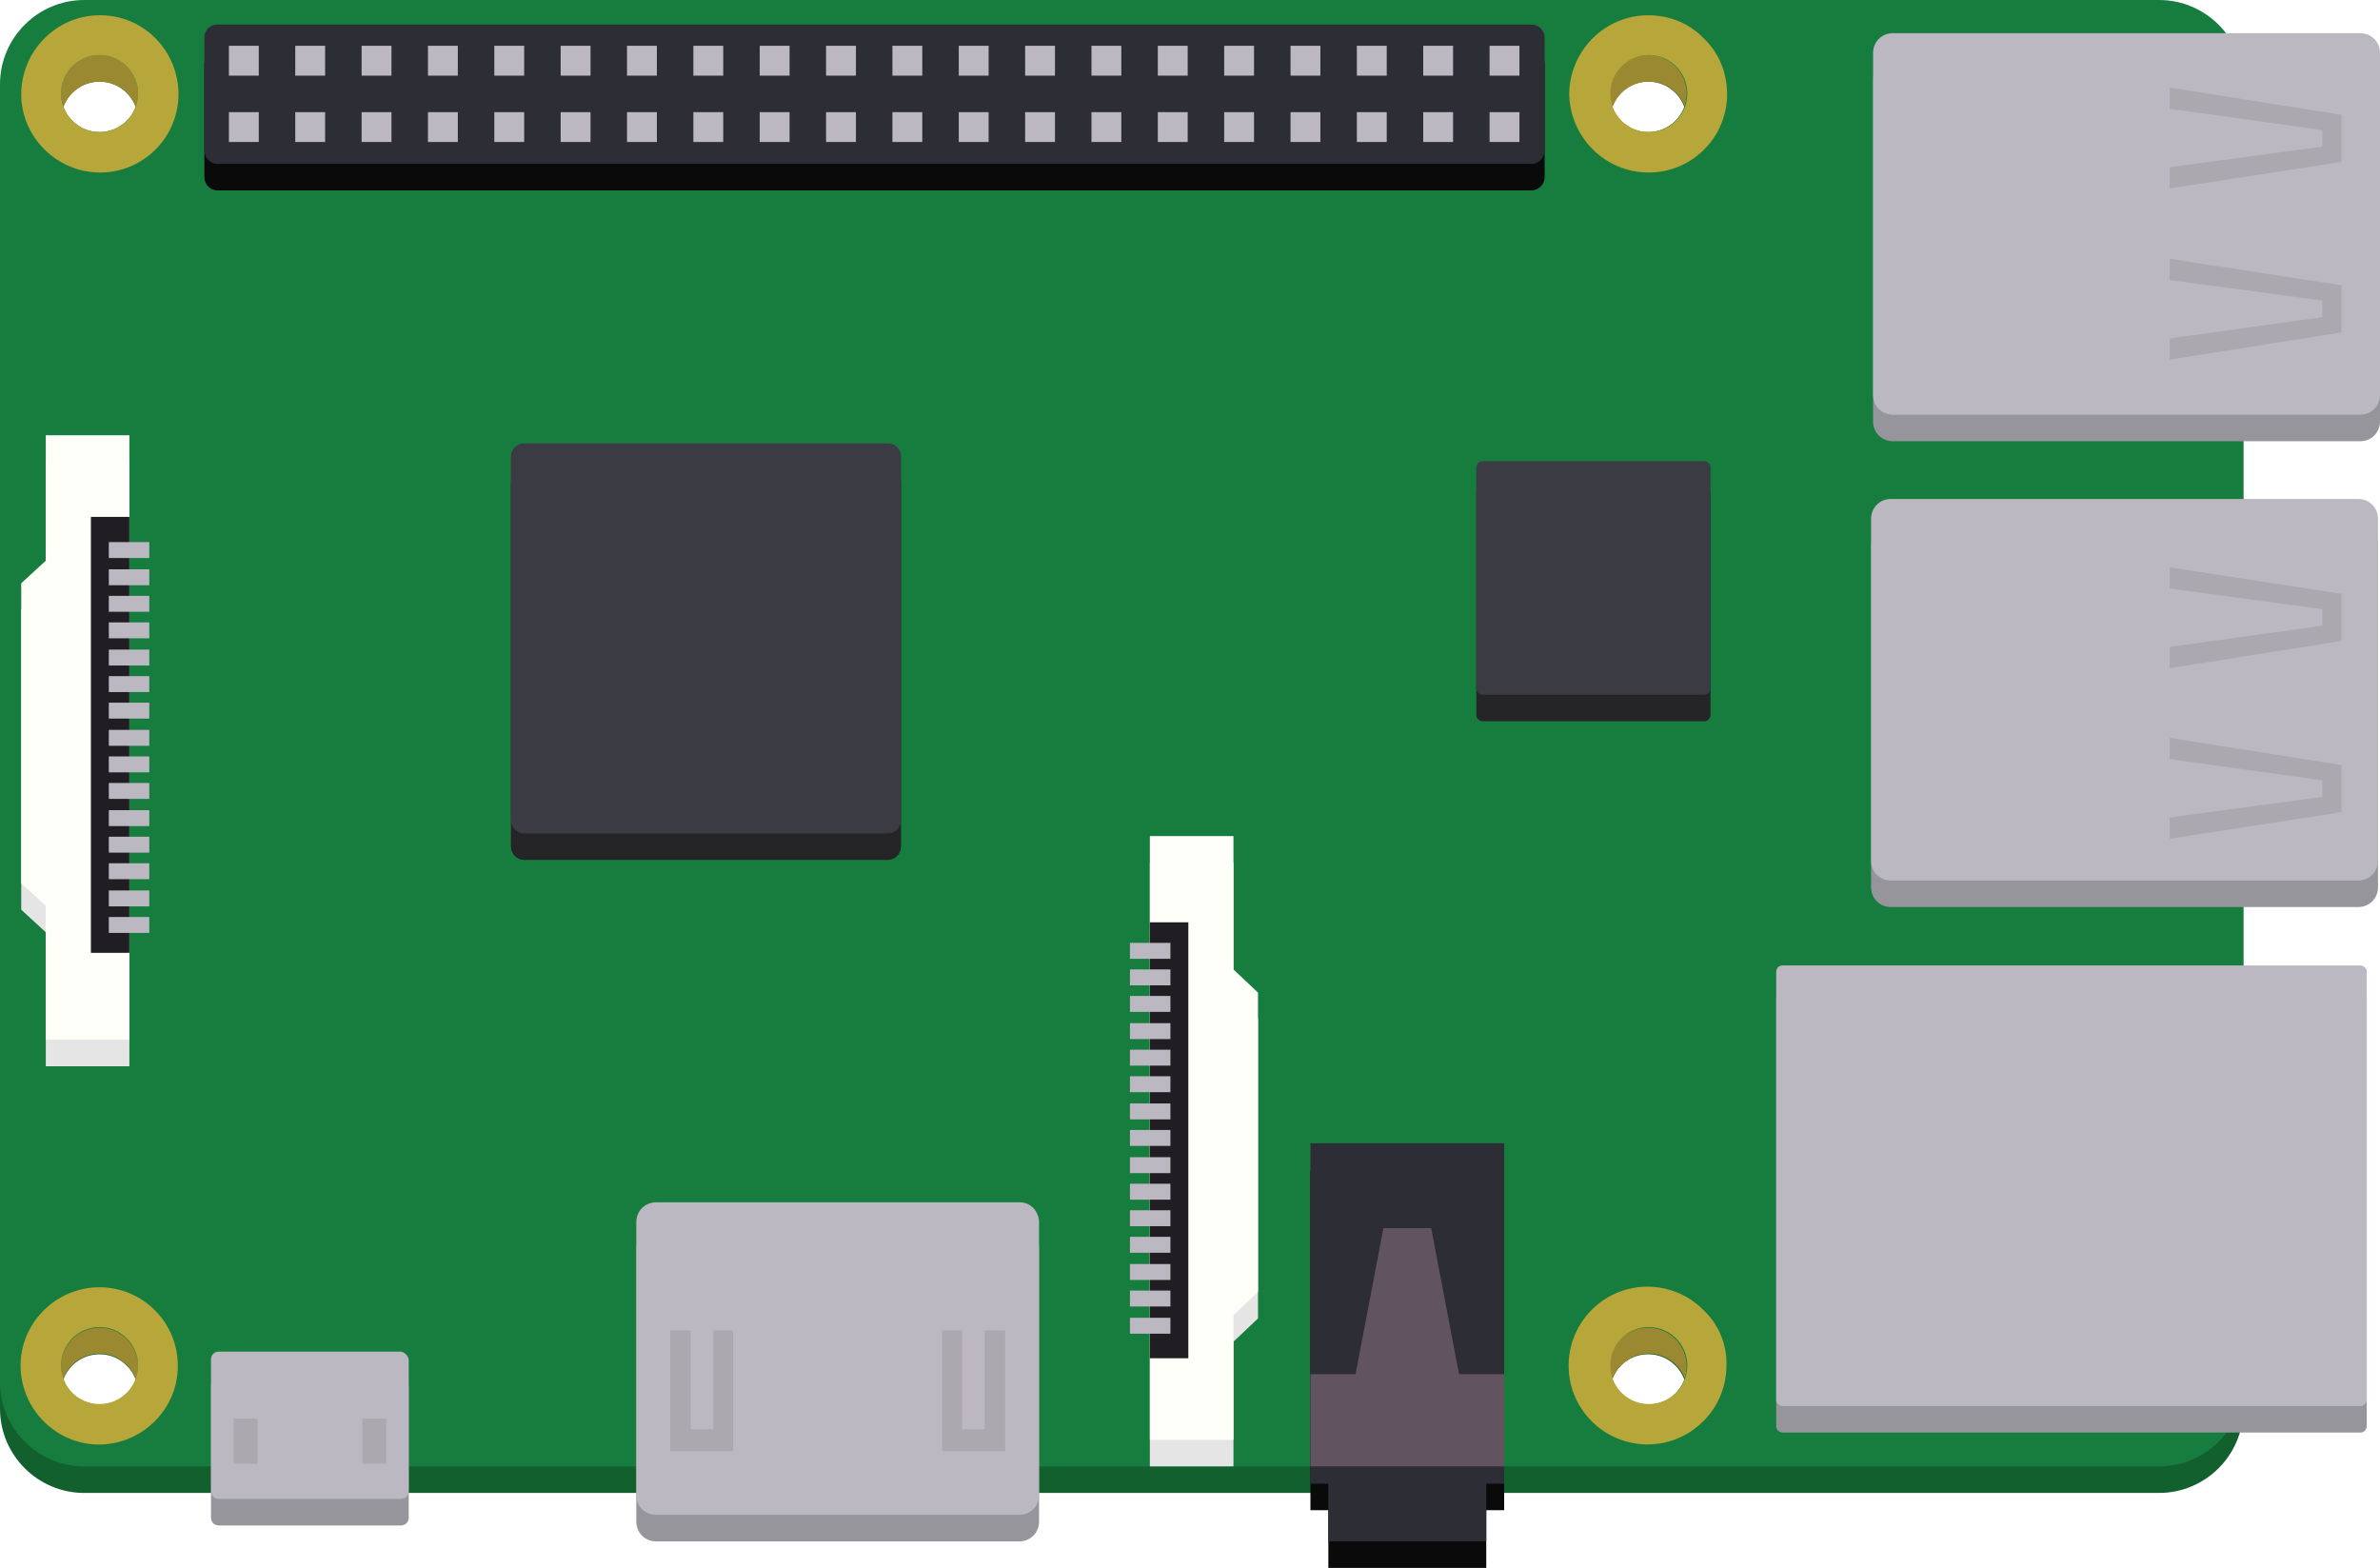
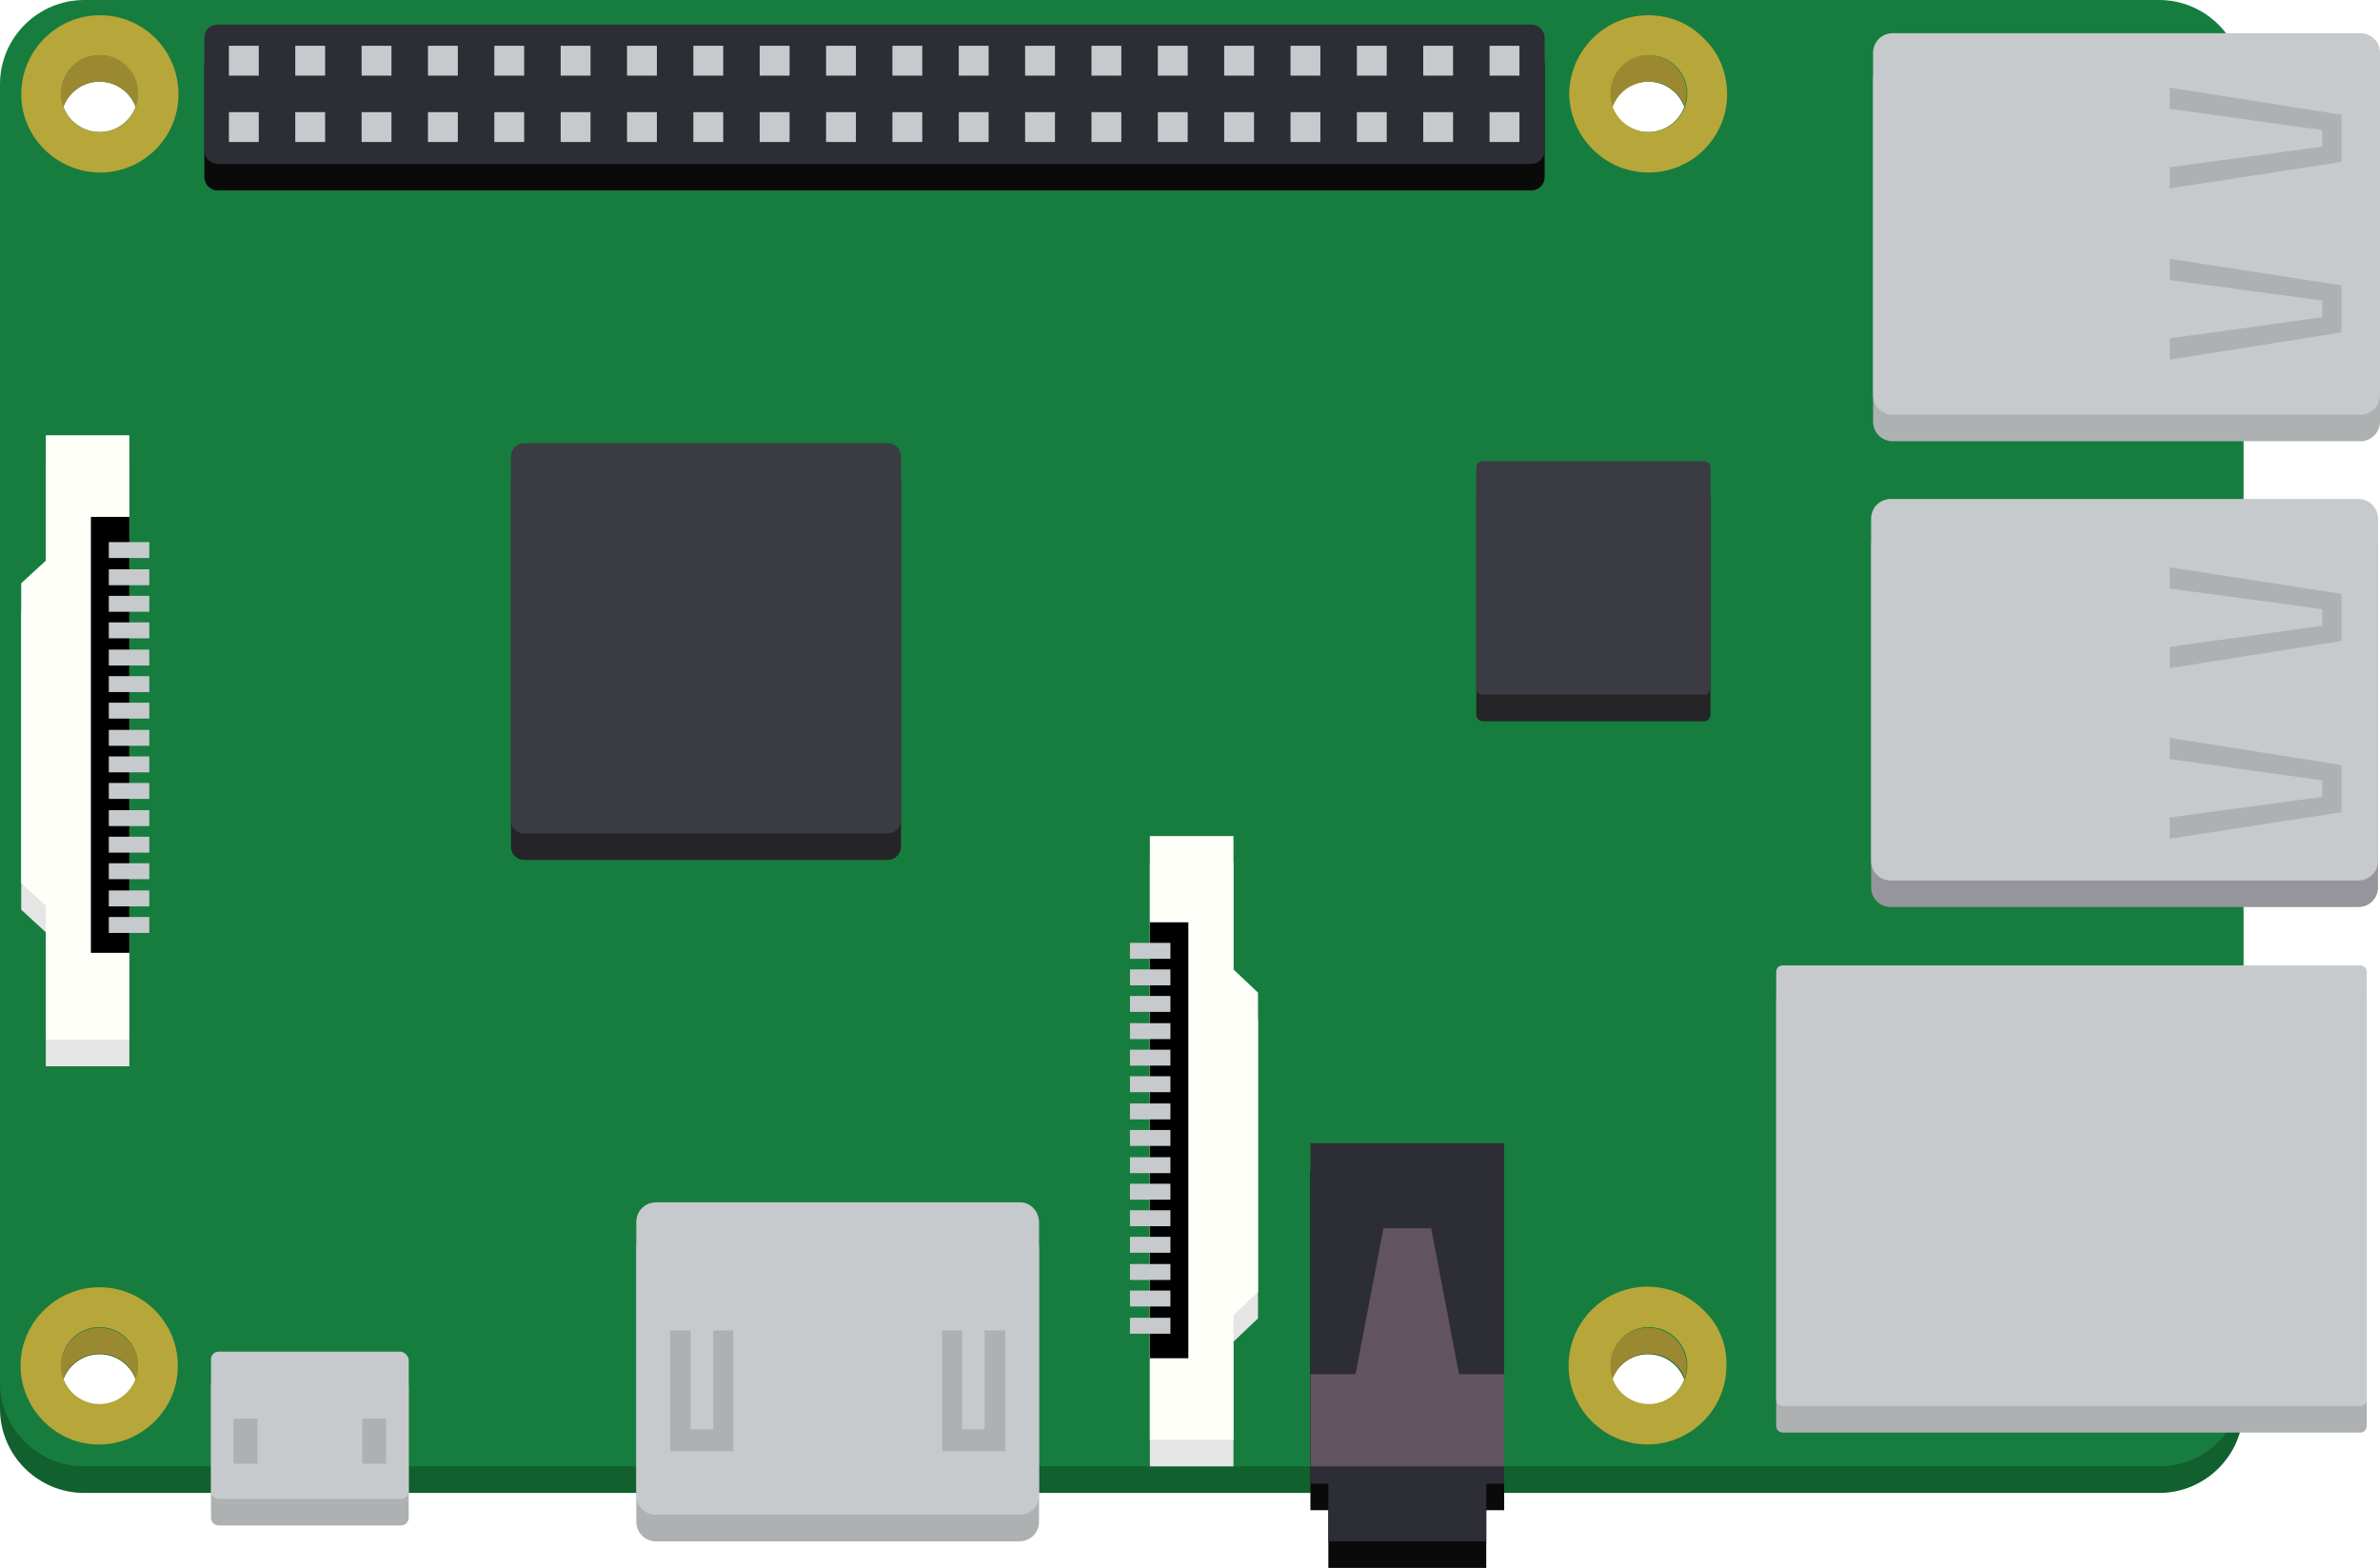
<svg xmlns="http://www.w3.org/2000/svg" version="1.1" id="Layer_1" x="0px" y="0px" viewBox="0 0 358.7 236.3" style="enable-background:new 0 0 358.7 236.3;" xml:space="preserve">
  <style type="text/css">
	.st0{fill:#11602D;}
	.st1{fill:#9B8931;}
	.st2{fill:#167D3F;}
	.st3{fill:#B7A639;}
- 	.st4{fill:#96959B;}
- 	.st5{fill:#BBB8C1;}
- 	.st6{fill:#ACA8B0;}
+ 	.st4{fill:#ADB1B2;}
+ 	.st5{fill:#C6CACC;}
+ 	.st6{fill:#96959B;}
	.st7{fill:#252528;}
	.st8{fill:#3B3B43;}
	.st9{fill:#0A0A0B;}
	.st10{fill:#2D2D35;}
	.st11{fill:#61535F;}
	.st12{fill:#E5E5E5;}
	.st13{fill:#FFFFFA;}
- 	.st14{fill:#201E23;}
</style>
-   <path class="st0" d="M325.4,4H12.7C5.7,4,0,9.7,0,16.7v195.6c0,7,5.7,12.7,12.7,12.7h312.7c7,0,12.7-5.7,12.7-12.7V16.7  C338.1,9.7,332.4,4,325.4,4z M248.4,12.3c3.2,0,5.8,2.6,5.8,5.8c0,0,0,0,0,0l0,0c0,3.2-2.6,5.8-5.8,5.8l0,0l0,0  c-3.2,0-5.8-2.6-5.8-5.8S245.2,12.3,248.4,12.3C248.4,12.3,248.4,12.3,248.4,12.3z M242.6,209.9c0-3.2,2.6-5.8,5.8-5.8  s5.8,2.6,5.8,5.8l0,0c0,3.2-2.6,5.8-5.8,5.8l0,0l0,0C245.2,215.7,242.6,213.1,242.6,209.9L242.6,209.9z M9.2,209.9  c0-3.2,2.6-5.8,5.8-5.8s5.8,2.6,5.8,5.8c0,0,0,0,0,0l0,0c0,3.2-2.6,5.8-5.8,5.8c0,0,0,0,0,0l0,0C11.8,215.7,9.2,213.1,9.2,209.9  L9.2,209.9L9.2,209.9z M15,12.3c3.2,0,5.8,2.6,5.8,5.8l0,0c0,3.2-2.6,5.8-5.8,5.8l0,0c-3.2,0-5.8-2.6-5.8-5.8  C9.2,14.9,11.8,12.3,15,12.3z" />
-   <path class="st1" d="M15,6.3L15,6.3c-6.5,0-11.8,5.4-11.8,11.9C3.2,24.7,8.6,30,15.1,30c6.5,0,11.8-5.3,11.8-11.8  c0-6.5-5.2-11.9-11.8-11.9C15.1,6.3,15,6.3,15,6.3z M20.8,18.1c0,3.2-2.6,5.8-5.8,5.8l0,0c-3.2,0-5.8-2.6-5.8-5.8s2.6-5.8,5.8-5.8  S20.8,14.9,20.8,18.1C20.8,18.1,20.8,18.1,20.8,18.1z" />
-   <path class="st1" d="M256.8,9.8c-2.2-2.3-5.2-3.5-8.4-3.5c-6.5,0-11.8,5.3-11.9,11.8c0.1,6.6,5.4,11.9,12,11.9  c6.5,0,11.8-5.3,11.8-11.8C260.3,15,259.1,12,256.8,9.8z M254.3,18.1c0,3.2-2.6,5.8-5.8,5.8l0,0l0,0c-3.2,0-5.8-2.6-5.8-5.8  s2.6-5.8,5.8-5.8c0,0,0,0,0,0C251.7,12.3,254.3,14.9,254.3,18.1z" />
-   <path class="st1" d="M9.2,209.8c0-3.2,2.6-5.8,5.8-5.8s5.8,2.6,5.8,5.8c0,1.3-0.4,2.5-1.1,3.4h6.6c0.3-1.1,0.5-2.2,0.5-3.3  c0,0,0-0.1,0-0.1c0-6.5-5.3-11.8-11.8-11.8c-6.5,0-11.9,5.3-11.9,11.8c0,1.2,0.2,2.3,0.5,3.4h6.7C9.6,212.3,9.2,211.1,9.2,209.8z" />
-   <path class="st1" d="M242.7,209.8c0-3.2,2.6-5.8,5.8-5.8c3.2,0,5.8,2.6,5.8,5.8c0,1.3-0.4,2.5-1.1,3.4h6.5c0.3-1.1,0.5-2.2,0.5-3.4  c0.1-3.1-1.1-6.1-3.4-8.3c-4.6-4.7-12.1-4.8-16.8-0.2c-3.3,3.2-4.3,7.8-3.1,11.9h6.9C243.1,212.3,242.7,211.1,242.7,209.8z" />
-   <path class="st2" d="M325.4,0H12.7C5.7,0,0,5.7,0,12.7v195.6c0,7,5.7,12.7,12.7,12.7h312.7c7,0,12.7-5.7,12.7-12.7V12.7  C338.1,5.7,332.4,0,325.4,0z M248.4,8.3c3.2,0,5.8,2.6,5.8,5.8c0,0,0,0,0,0l0,0c0,3.2-2.6,5.8-5.8,5.8l0,0l0,0  c-3.2,0-5.8-2.6-5.8-5.8S245.2,8.3,248.4,8.3C248.4,8.3,248.4,8.3,248.4,8.3z M242.6,205.9c0-3.2,2.6-5.8,5.8-5.8s5.8,2.6,5.8,5.8  l0,0c0,3.2-2.6,5.8-5.8,5.8l0,0l0,0C245.2,211.7,242.6,209.1,242.6,205.9L242.6,205.9z M9.2,205.9c0-3.2,2.6-5.8,5.8-5.8  s5.8,2.6,5.8,5.8c0,0,0,0,0,0l0,0c0,3.2-2.6,5.8-5.8,5.8c0,0,0,0,0,0l0,0C11.8,211.7,9.2,209.1,9.2,205.9L9.2,205.9L9.2,205.9z   M15,8.3c3.2,0,5.8,2.6,5.8,5.8l0,0c0,3.2-2.6,5.8-5.8,5.8l0,0c-3.2,0-5.8-2.6-5.8-5.8C9.2,10.9,11.8,8.3,15,8.3z" />
-   <path class="st3" d="M15,2.3L15,2.3C8.5,2.3,3.2,7.7,3.2,14.2C3.2,20.7,8.6,26,15.1,26c6.5,0,11.8-5.3,11.8-11.8  c0-6.5-5.2-11.9-11.8-11.9C15.1,2.3,15,2.3,15,2.3z M20.8,14.1c0,3.2-2.6,5.8-5.8,5.8l0,0c-3.2,0-5.8-2.6-5.8-5.8s2.6-5.8,5.8-5.8  S20.8,10.9,20.8,14.1C20.8,14.1,20.8,14.1,20.8,14.1z" />
-   <path class="st3" d="M256.8,5.8c-2.2-2.3-5.2-3.5-8.4-3.5c-6.5,0-11.8,5.3-11.9,11.8c0.1,6.6,5.4,11.9,12,11.9  c6.5,0,11.8-5.3,11.8-11.8C260.3,11,259.1,8,256.8,5.8z M254.3,14.1c0,3.2-2.6,5.8-5.8,5.8l0,0l0,0c-3.2,0-5.8-2.6-5.8-5.8  s2.6-5.8,5.8-5.8c0,0,0,0,0,0C251.7,8.3,254.3,10.9,254.3,14.1z" />
-   <path class="st3" d="M15,194c-6.5,0-11.9,5.3-11.9,11.8c0,6.5,5.3,11.9,11.8,11.9c6.5,0,11.9-5.3,11.9-11.8c0,0,0-0.1,0-0.1  C26.8,199.3,21.5,194,15,194z M20.8,205.8c0,3.2-2.6,5.8-5.8,5.8c0,0,0,0,0,0l0,0c-3.2,0-5.8-2.6-5.8-5.8s2.6-5.8,5.8-5.8  S20.8,202.6,20.8,205.8z" />
-   <path class="st3" d="M256.8,197.5c-4.6-4.7-12.1-4.8-16.8-0.2s-4.8,12.1-0.2,16.8c4.6,4.7,12.1,4.8,16.8,0.2  c2.3-2.2,3.6-5.3,3.6-8.5C260.3,202.7,259.1,199.7,256.8,197.5z M254.3,205.8c0,3.2-2.6,5.8-5.8,5.8l0,0l0,0c-3.2,0-5.8-2.6-5.8-5.8  s2.6-5.8,5.8-5.8C251.7,200,254.3,202.6,254.3,205.8z" />
+   <path class="st0" d="M325.4,4H12.7C5.7,4,0,9.7,0,16.7v195.6c0,7,5.7,12.7,12.7,12.7h312.7c7,0,12.7-5.7,12.7-12.7V16.7  C338.1,9.7,332.4,4,325.4,4z M248.4,12.3c3.2,0,5.8,2.6,5.8,5.8l0,0l0,0c0,3.2-2.6,5.8-5.8,5.8l0,0l0,0c-3.2,0-5.8-2.6-5.8-5.8  S245.2,12.3,248.4,12.3L248.4,12.3z M242.6,209.9c0-3.2,2.6-5.8,5.8-5.8s5.8,2.6,5.8,5.8l0,0c0,3.2-2.6,5.8-5.8,5.8l0,0l0,0  C245.2,215.7,242.6,213.1,242.6,209.9L242.6,209.9z M9.2,209.9c0-3.2,2.6-5.8,5.8-5.8s5.8,2.6,5.8,5.8l0,0l0,0  c0,3.2-2.6,5.8-5.8,5.8l0,0l0,0C11.8,215.7,9.2,213.1,9.2,209.9L9.2,209.9L9.2,209.9z M15,12.3c3.2,0,5.8,2.6,5.8,5.8l0,0  c0,3.2-2.6,5.8-5.8,5.8l0,0c-3.2,0-5.8-2.6-5.8-5.8C9.2,14.9,11.8,12.3,15,12.3z" />
+   <path class="st1" d="M15,6.3L15,6.3c-6.5,0-11.8,5.4-11.8,11.9C3.2,24.7,8.6,30,15.1,30s11.8-5.3,11.8-11.8S21.7,6.3,15.1,6.3  C15.1,6.3,15,6.3,15,6.3z M20.8,18.1c0,3.2-2.6,5.8-5.8,5.8l0,0c-3.2,0-5.8-2.6-5.8-5.8s2.6-5.8,5.8-5.8S20.8,14.9,20.8,18.1  L20.8,18.1z" />
+   <path class="st1" d="M256.8,9.8c-2.2-2.3-5.2-3.5-8.4-3.5c-6.5,0-11.8,5.3-11.9,11.8c0.1,6.6,5.4,11.9,12,11.9  c6.5,0,11.8-5.3,11.8-11.8C260.3,15,259.1,12,256.8,9.8z M254.3,18.1c0,3.2-2.6,5.8-5.8,5.8l0,0l0,0c-3.2,0-5.8-2.6-5.8-5.8  s2.6-5.8,5.8-5.8l0,0C251.7,12.3,254.3,14.9,254.3,18.1z" />
+   <path class="st1" d="M9.2,209.8c0-3.2,2.6-5.8,5.8-5.8s5.8,2.6,5.8,5.8c0,1.3-0.4,2.5-1.1,3.4h6.6c0.3-1.1,0.5-2.2,0.5-3.3v-0.1  c0-6.5-5.3-11.8-11.8-11.8s-11.9,5.3-11.9,11.8c0,1.2,0.2,2.3,0.5,3.4h6.7C9.6,212.3,9.2,211.1,9.2,209.8z" />
+   <path class="st1" d="M242.7,209.8c0-3.2,2.6-5.8,5.8-5.8s5.8,2.6,5.8,5.8c0,1.3-0.4,2.5-1.1,3.4h6.5c0.3-1.1,0.5-2.2,0.5-3.4  c0.1-3.1-1.1-6.1-3.4-8.3c-4.6-4.7-12.1-4.8-16.8-0.2c-3.3,3.2-4.3,7.8-3.1,11.9h6.9C243.1,212.3,242.7,211.1,242.7,209.8z" />
+   <path class="st2" d="M325.4,0H12.7C5.7,0,0,5.7,0,12.7v195.6c0,7,5.7,12.7,12.7,12.7h312.7c7,0,12.7-5.7,12.7-12.7V12.7  C338.1,5.7,332.4,0,325.4,0z M248.4,8.3c3.2,0,5.8,2.6,5.8,5.8l0,0l0,0c0,3.2-2.6,5.8-5.8,5.8l0,0l0,0c-3.2,0-5.8-2.6-5.8-5.8  S245.2,8.3,248.4,8.3L248.4,8.3z M242.6,205.9c0-3.2,2.6-5.8,5.8-5.8s5.8,2.6,5.8,5.8l0,0c0,3.2-2.6,5.8-5.8,5.8l0,0l0,0  C245.2,211.7,242.6,209.1,242.6,205.9L242.6,205.9z M9.2,205.9c0-3.2,2.6-5.8,5.8-5.8s5.8,2.6,5.8,5.8l0,0l0,0  c0,3.2-2.6,5.8-5.8,5.8l0,0l0,0C11.8,211.7,9.2,209.1,9.2,205.9L9.2,205.9L9.2,205.9z M15,8.3c3.2,0,5.8,2.6,5.8,5.8l0,0  c0,3.2-2.6,5.8-5.8,5.8l0,0c-3.2,0-5.8-2.6-5.8-5.8C9.2,10.9,11.8,8.3,15,8.3z" />
+   <path class="st3" d="M15,2.3L15,2.3C8.5,2.3,3.2,7.7,3.2,14.2S8.6,26,15.1,26s11.8-5.3,11.8-11.8S21.7,2.3,15.1,2.3  C15.1,2.3,15,2.3,15,2.3z M20.8,14.1c0,3.2-2.6,5.8-5.8,5.8l0,0c-3.2,0-5.8-2.6-5.8-5.8s2.6-5.8,5.8-5.8S20.8,10.9,20.8,14.1  L20.8,14.1z" />
+   <path class="st3" d="M256.8,5.8c-2.2-2.3-5.2-3.5-8.4-3.5c-6.5,0-11.8,5.3-11.9,11.8c0.1,6.6,5.4,11.9,12,11.9  c6.5,0,11.8-5.3,11.8-11.8C260.3,11,259.1,8,256.8,5.8z M254.3,14.1c0,3.2-2.6,5.8-5.8,5.8l0,0l0,0c-3.2,0-5.8-2.6-5.8-5.8  s2.6-5.8,5.8-5.8l0,0C251.7,8.3,254.3,10.9,254.3,14.1z" />
+   <path class="st3" d="M15,194c-6.5,0-11.9,5.3-11.9,11.8s5.3,11.9,11.8,11.9s11.9-5.3,11.9-11.8v-0.1C26.8,199.3,21.5,194,15,194z   M20.8,205.8c0,3.2-2.6,5.8-5.8,5.8l0,0l0,0c-3.2,0-5.8-2.6-5.8-5.8s2.6-5.8,5.8-5.8S20.8,202.6,20.8,205.8z" />
+   <path class="st3" d="M256.8,197.5c-4.6-4.7-12.1-4.8-16.8-0.2s-4.8,12.1-0.2,16.8s12.1,4.8,16.8,0.2c2.3-2.2,3.6-5.3,3.6-8.5  C260.3,202.7,259.1,199.7,256.8,197.5z M254.3,205.8c0,3.2-2.6,5.8-5.8,5.8l0,0l0,0c-3.2,0-5.8-2.6-5.8-5.8s2.6-5.8,5.8-5.8  S254.3,202.6,254.3,205.8z" />
  <path class="st4" d="M285.3,9h70.4c1.7,0,3,1.3,3,3v51.5c0,1.7-1.3,3-3,3h-70.4c-1.7,0-3-1.3-3-3V12C282.3,10.3,283.6,9,285.3,9z" />
  <path class="st5" d="M285.3,5h70.4c1.7,0,3,1.3,3,3v51.5c0,1.7-1.3,3-3,3h-70.4c-1.7,0-3-1.3-3-3V8C282.3,6.3,283.6,5,285.3,5z" />
-   <polygon class="st6" points="352.9,17.3 352.9,24.4 327,28.4 327,25.2 350,22.1 350,19.6 327,16.4 327,13.2 " />
-   <polygon class="st6" points="352.9,43 352.9,50.1 327,54.2 327,51 350,47.8 350,45.3 327,42.2 327,39 " />
-   <path class="st4" d="M285,79.2h70.4c1.7,0,3,1.3,3,3v51.5c0,1.7-1.3,3-3,3H285c-1.7,0-3-1.3-3-3V82.2C282,80.5,283.3,79.2,285,79.2z  " />
+   <polygon class="st4" points="352.9,17.3 352.9,24.4 327,28.4 327,25.2 350,22.1 350,19.6 327,16.4 327,13.2 " />
+   <polygon class="st4" points="352.9,43 352.9,50.1 327,54.2 327,51 350,47.8 350,45.3 327,42.2 327,39 " />
+   <path class="st6" d="M285,79.2h70.4c1.7,0,3,1.3,3,3v51.5c0,1.7-1.3,3-3,3H285c-1.7,0-3-1.3-3-3V82.2C282,80.5,283.3,79.2,285,79.2z  " />
  <path class="st5" d="M285,75.2h70.4c1.7,0,3,1.3,3,3v51.5c0,1.7-1.3,3-3,3H285c-1.7,0-3-1.3-3-3V78.2C282,76.5,283.3,75.2,285,75.2z  " />
-   <polygon class="st6" points="352.9,89.5 352.9,96.6 327,100.7 327,97.5 350,94.3 350,91.8 327,88.7 327,85.5 " />
-   <polygon class="st6" points="352.9,115.3 352.9,122.4 327,126.4 327,123.2 350,120.1 350,117.6 327,114.4 327,111.2 " />
-   <path class="st4" d="M268.7,149.5h87c0.5,0,1,0.4,1,0.9c0,0,0,0.1,0,0.1v64.4c0,0.5-0.4,1-0.9,1c0,0-0.1,0-0.1,0h-87  c-0.5,0-1-0.4-1-0.9c0,0,0-0.1,0-0.1v-64.4C267.7,149.9,268.1,149.5,268.7,149.5z" />
-   <path class="st5" d="M268.7,145.5h87c0.5,0,1,0.4,1,0.9c0,0,0,0.1,0,0.1v64.4c0,0.5-0.4,1-0.9,1c0,0-0.1,0-0.1,0h-87  c-0.5,0-1-0.4-1-0.9c0,0,0-0.1,0-0.1v-64.4C267.7,145.9,268.1,145.5,268.7,145.5z" />
+   <polygon class="st4" points="352.9,89.5 352.9,96.6 327,100.7 327,97.5 350,94.3 350,91.8 327,88.7 327,85.5 " />
+   <polygon class="st4" points="352.9,115.3 352.9,122.4 327,126.4 327,123.2 350,120.1 350,117.6 327,114.4 327,111.2 " />
+   <path class="st4" d="M268.7,149.5h87c0.5,0,1,0.4,1,0.9v0.1v64.4c0,0.5-0.4,1-0.9,1h-0.1h-87c-0.5,0-1-0.4-1-0.9v-0.1v-64.4  C267.7,149.9,268.1,149.5,268.7,149.5z" />
+   <path class="st5" d="M268.7,145.5h87c0.5,0,1,0.4,1,0.9v0.1v64.4c0,0.5-0.4,1-0.9,1h-0.1h-87c-0.5,0-1-0.4-1-0.9v-0.1v-64.4  C267.7,145.9,268.1,145.5,268.7,145.5z" />
  <path class="st7" d="M79,70.8h54.8c1.1,0,2,0.9,2,2v54.8c0,1.1-0.9,2-2,2H79c-1.1,0-2-0.9-2-2V72.8C77,71.7,77.9,70.8,79,70.8z" />
  <path class="st8" d="M79,66.8h54.8c1.1,0,2,0.9,2,2v54.8c0,1.1-0.9,2-2,2H79c-1.1,0-2-0.9-2-2V68.8C77,67.7,77.9,66.8,79,66.8z" />
-   <path class="st7" d="M223.5,73.5h33.3c0.5,0,1,0.4,1,0.9c0,0,0,0.1,0,0.1v33.2c0,0.5-0.4,1-0.9,1c0,0-0.1,0-0.1,0h-33.3  c-0.5,0-1-0.4-1-0.9c0,0,0-0.1,0-0.1V74.5C222.5,73.9,222.9,73.5,223.5,73.5z" />
-   <path class="st8" d="M223.5,69.5h33.3c0.5,0,1,0.4,1,0.9c0,0,0,0.1,0,0.1v33.2c0,0.5-0.4,1-0.9,1c0,0-0.1,0-0.1,0h-33.3  c-0.5,0-1-0.4-1-0.9c0,0,0-0.1,0-0.1V70.5C222.5,69.9,222.9,69.5,223.5,69.5z" />
+   <path class="st7" d="M223.5,73.5h33.3c0.5,0,1,0.4,1,0.9v0.1v33.2c0,0.5-0.4,1-0.9,1h-0.1h-33.3c-0.5,0-1-0.4-1-0.9v-0.1V74.5  C222.5,73.9,222.9,73.5,223.5,73.5z" />
+   <path class="st8" d="M223.5,69.5h33.3c0.5,0,1,0.4,1,0.9v0.1v33.2c0,0.5-0.4,1-0.9,1h-0.1h-33.3c-0.5,0-1-0.4-1-0.9v-0.1V70.5  C222.5,69.9,222.9,69.5,223.5,69.5z" />
  <path class="st4" d="M156.6,188.2v41.1c0,1.7-1.3,3-3,3H98.9c-1.7,0-3-1.3-3-3v-41.1c0-1.7,1.3-3,3-3h54.6c1.7-0.1,3,1.2,3.1,2.9  C156.6,188.1,156.6,188.2,156.6,188.2z" />
  <path class="st5" d="M156.6,184.2v41.1c0,1.7-1.3,3-3,3H98.9c-1.7,0-3-1.3-3-3v-41.1c0-1.7,1.3-3,3-3h54.6c1.7-0.1,3,1.2,3.1,2.9  C156.6,184.1,156.6,184.2,156.6,184.2z" />
-   <polygon class="st6" points="110.5,200.5 110.5,218.7 101,218.7 101,200.5 104.1,200.5 104.1,215.4 107.5,215.4 107.5,200.5 " />
-   <polygon class="st6" points="151.5,200.5 151.5,218.7 142,218.7 142,200.5 145,200.5 145,215.4 148.4,215.4 148.4,200.5 " />
+   <polygon class="st4" points="110.5,200.5 110.5,218.7 101,218.7 101,200.5 104.1,200.5 104.1,215.4 107.5,215.4 107.5,200.5 " />
+   <polygon class="st4" points="151.5,200.5 151.5,218.7 142,218.7 142,200.5 145,200.5 145,215.4 148.4,215.4 148.4,200.5 " />
  <path class="st4" d="M61.6,208.9v19.8c0,0.7-0.5,1.2-1.2,1.2H33c-0.7,0-1.2-0.5-1.2-1.2v-19.8c0-0.7,0.5-1.2,1.2-1.2h27.4  C61,207.8,61.5,208.3,61.6,208.9z" />
  <path class="st5" d="M61.6,204.9v19.8c0,0.7-0.5,1.2-1.2,1.2H33c-0.7,0-1.2-0.5-1.2-1.2v-19.8c0-0.7,0.5-1.2,1.2-1.2h27.4  C61,203.8,61.5,204.3,61.6,204.9z" />
-   <rect x="54.6" y="213.8" class="st6" width="3.6" height="6.8" />
-   <rect x="35.2" y="213.8" class="st6" width="3.6" height="6.8" />
-   <path class="st9" d="M32.8,7.7h198c1.1,0,2,0.9,2,2v17c0,1.1-0.9,2-2,2h-198c-1.1,0-2-0.9-2-2v-17c0-1.1,0.8-2,1.9-2  C32.7,7.7,32.8,7.7,32.8,7.7z" />
-   <path class="st10" d="M32.8,3.7h198c1.1,0,2,0.9,2,2v17c0,1.1-0.9,2-2,2h-198c-1.1,0-2-0.9-2-2v-17c0-1.1,0.8-2,1.9-2  C32.7,3.7,32.8,3.7,32.8,3.7z" />
+   <rect x="54.6" y="213.8" class="st4" width="3.6" height="6.8" />
+   <rect x="35.2" y="213.8" class="st4" width="3.6" height="6.8" />
+   <path class="st9" d="M32.8,7.7h198c1.1,0,2,0.9,2,2v17c0,1.1-0.9,2-2,2h-198c-1.1,0-2-0.9-2-2v-17C30.8,8.6,31.6,7.7,32.8,7.7  C32.7,7.7,32.8,7.7,32.8,7.7z" />
+   <path class="st10" d="M32.8,3.7h198c1.1,0,2,0.9,2,2v17c0,1.1-0.9,2-2,2h-198c-1.1,0-2-0.9-2-2v-17C30.8,4.6,31.6,3.7,32.8,3.7  C32.7,3.7,32.8,3.7,32.8,3.7z" />
  <rect x="34.5" y="16.9" class="st5" width="4.5" height="4.5" />
  <rect x="44.5" y="16.9" class="st5" width="4.5" height="4.5" />
  <rect x="54.5" y="16.9" class="st5" width="4.5" height="4.5" />
  <rect x="64.5" y="16.9" class="st5" width="4.5" height="4.5" />
  <rect x="94.5" y="16.9" class="st5" width="4.5" height="4.5" />
  <rect x="74.5" y="16.9" class="st5" width="4.5" height="4.5" />
  <rect x="104.5" y="16.9" class="st5" width="4.5" height="4.5" />
  <rect x="114.5" y="16.9" class="st5" width="4.5" height="4.5" />
  <rect x="124.5" y="16.9" class="st5" width="4.5" height="4.5" />
  <rect x="134.5" y="16.9" class="st5" width="4.5" height="4.5" />
  <rect x="144.5" y="16.9" class="st5" width="4.5" height="4.5" />
  <rect x="164.5" y="16.9" class="st5" width="4.5" height="4.5" />
  <rect x="154.5" y="16.9" class="st5" width="4.5" height="4.5" />
  <rect x="174.5" y="16.9" class="st5" width="4.5" height="4.5" />
  <rect x="224.5" y="16.9" class="st5" width="4.5" height="4.5" />
  <rect x="214.5" y="16.9" class="st5" width="4.5" height="4.5" />
  <rect x="204.5" y="16.9" class="st5" width="4.5" height="4.5" />
  <rect x="194.5" y="16.9" class="st5" width="4.5" height="4.5" />
  <rect x="184.5" y="16.9" class="st5" width="4.5" height="4.5" />
  <rect x="84.5" y="16.9" class="st5" width="4.5" height="4.5" />
  <rect x="34.5" y="6.9" class="st5" width="4.5" height="4.5" />
  <rect x="44.5" y="6.9" class="st5" width="4.5" height="4.5" />
  <rect x="54.5" y="6.9" class="st5" width="4.5" height="4.5" />
  <rect x="64.5" y="6.9" class="st5" width="4.5" height="4.5" />
  <rect x="94.5" y="6.9" class="st5" width="4.5" height="4.5" />
  <rect x="74.5" y="6.9" class="st5" width="4.5" height="4.5" />
  <rect x="104.5" y="6.9" class="st5" width="4.5" height="4.5" />
  <rect x="114.5" y="6.9" class="st5" width="4.5" height="4.5" />
  <rect x="124.5" y="6.9" class="st5" width="4.5" height="4.5" />
  <rect x="134.5" y="6.9" class="st5" width="4.5" height="4.5" />
  <rect x="144.5" y="6.9" class="st5" width="4.5" height="4.5" />
  <rect x="164.5" y="6.9" class="st5" width="4.5" height="4.5" />
  <rect x="154.5" y="6.9" class="st5" width="4.5" height="4.5" />
  <rect x="174.5" y="6.9" class="st5" width="4.5" height="4.5" />
  <rect x="224.5" y="6.9" class="st5" width="4.5" height="4.5" />
  <rect x="214.5" y="6.9" class="st5" width="4.5" height="4.5" />
  <rect x="204.5" y="6.9" class="st5" width="4.5" height="4.5" />
  <rect x="194.5" y="6.9" class="st5" width="4.5" height="4.5" />
  <rect x="184.5" y="6.9" class="st5" width="4.5" height="4.5" />
  <rect x="84.5" y="6.9" class="st5" width="4.5" height="4.5" />
  <polygon class="st9" points="226.7,176.3 226.7,227.6 224,227.6 224,236.3 200.2,236.3 200.2,227.6 197.5,227.6 197.5,176.3 " />
  <polygon class="st10" points="226.7,172.3 226.7,223.6 224,223.6 224,232.3 200.2,232.3 200.2,223.6 197.5,223.6 197.5,172.3 " />
  <polygon class="st11" points="226.7,207.1 226.7,221 197.5,221 197.5,207.1 204.3,207.1 208.5,185.1 215.7,185.1 219.9,207.1 " />
  <polygon class="st12" points="3.2,137.1 3.2,91.9 6.9,88.5 6.9,69.6 19.5,69.6 19.5,160.7 6.9,160.7 6.9,140.5 " />
  <polygon class="st13" points="3.2,133.1 3.2,87.9 6.9,84.5 6.9,65.6 19.5,65.6 19.5,156.7 6.9,156.7 6.9,136.5 " />
-   <rect x="13.7" y="77.9" class="st14" width="5.8" height="65.7" />
+   <rect x="13.7" y="77.9" width="5.8" height="65.7" />
  <rect x="16.4" y="138.2" class="st5" width="6.1" height="2.4" />
  <rect x="16.4" y="134.2" class="st5" width="6.1" height="2.4" />
  <rect x="16.4" y="130.1" class="st5" width="6.1" height="2.4" />
  <rect x="16.4" y="126.1" class="st5" width="6.1" height="2.4" />
  <rect x="16.4" y="122.1" class="st5" width="6.1" height="2.4" />
  <rect x="16.4" y="118" class="st5" width="6.1" height="2.4" />
  <rect x="16.4" y="114" class="st5" width="6.1" height="2.4" />
  <rect x="16.4" y="110" class="st5" width="6.1" height="2.4" />
  <rect x="16.4" y="105.9" class="st5" width="6.1" height="2.4" />
  <rect x="16.4" y="101.9" class="st5" width="6.1" height="2.4" />
  <rect x="16.4" y="97.9" class="st5" width="6.1" height="2.4" />
  <rect x="16.4" y="93.8" class="st5" width="6.1" height="2.4" />
  <rect x="16.4" y="89.8" class="st5" width="6.1" height="2.4" />
  <rect x="16.4" y="85.8" class="st5" width="6.1" height="2.4" />
  <rect x="16.4" y="81.7" class="st5" width="6.1" height="2.4" />
  <polygon class="st12" points="189.6,153.6 189.6,198.7 185.9,202.2 185.9,221 173.3,221 173.3,130 185.9,130 185.9,150.1 " />
  <polygon class="st13" points="189.6,149.6 189.6,194.7 185.9,198.2 185.9,217 173.3,217 173.3,126 185.9,126 185.9,146.1 " />
-   <rect x="173.3" y="139" class="st14" width="5.8" height="65.7" />
+   <rect x="173.3" y="139" width="5.8" height="65.7" />
  <rect x="170.3" y="142.1" class="st5" width="6.1" height="2.4" />
  <rect x="170.3" y="146.1" class="st5" width="6.1" height="2.4" />
  <rect x="170.3" y="150.1" class="st5" width="6.1" height="2.4" />
  <rect x="170.3" y="154.2" class="st5" width="6.1" height="2.4" />
  <rect x="170.3" y="158.2" class="st5" width="6.1" height="2.4" />
  <rect x="170.3" y="162.2" class="st5" width="6.1" height="2.4" />
  <rect x="170.3" y="166.3" class="st5" width="6.1" height="2.4" />
  <rect x="170.3" y="170.3" class="st5" width="6.1" height="2.4" />
  <rect x="170.3" y="174.4" class="st5" width="6.1" height="2.4" />
  <rect x="170.3" y="178.4" class="st5" width="6.1" height="2.4" />
  <rect x="170.3" y="182.4" class="st5" width="6.1" height="2.4" />
  <rect x="170.3" y="186.4" class="st5" width="6.1" height="2.4" />
  <rect x="170.3" y="190.5" class="st5" width="6.1" height="2.4" />
  <rect x="170.3" y="194.5" class="st5" width="6.1" height="2.4" />
  <rect x="170.3" y="198.6" class="st5" width="6.1" height="2.4" />
</svg>
